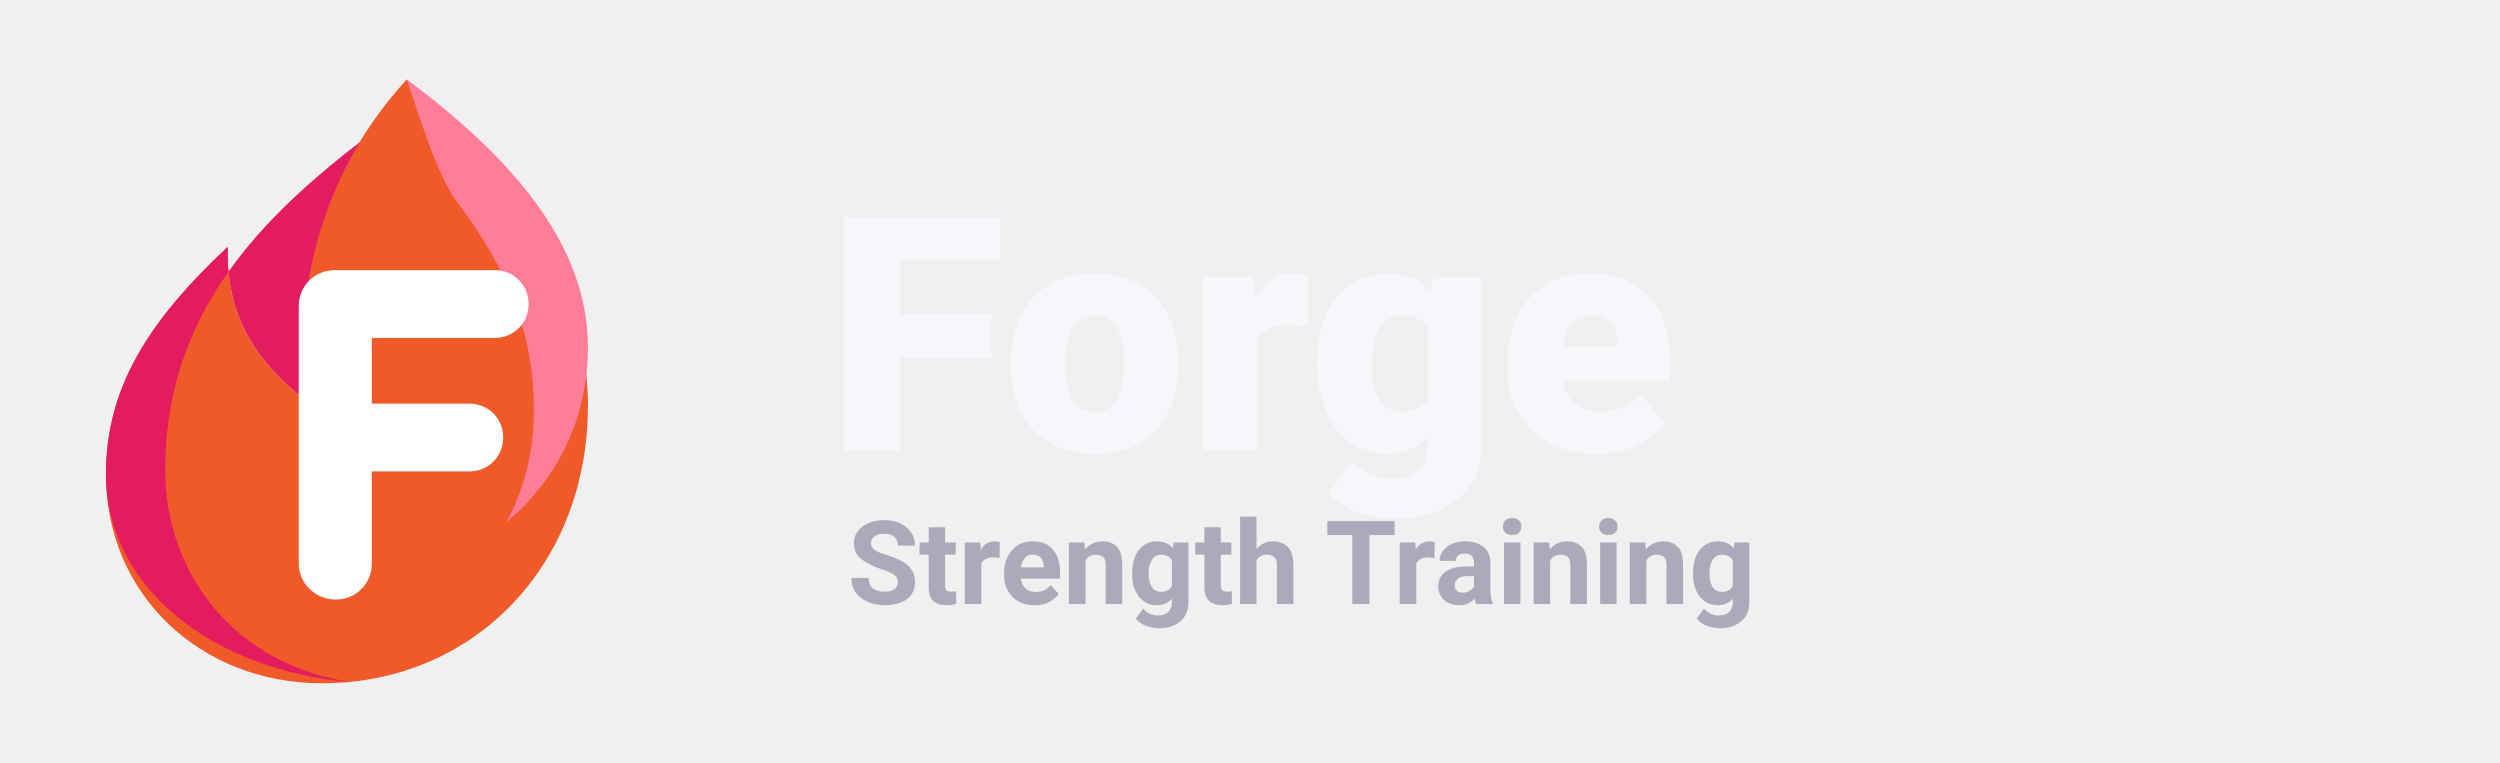
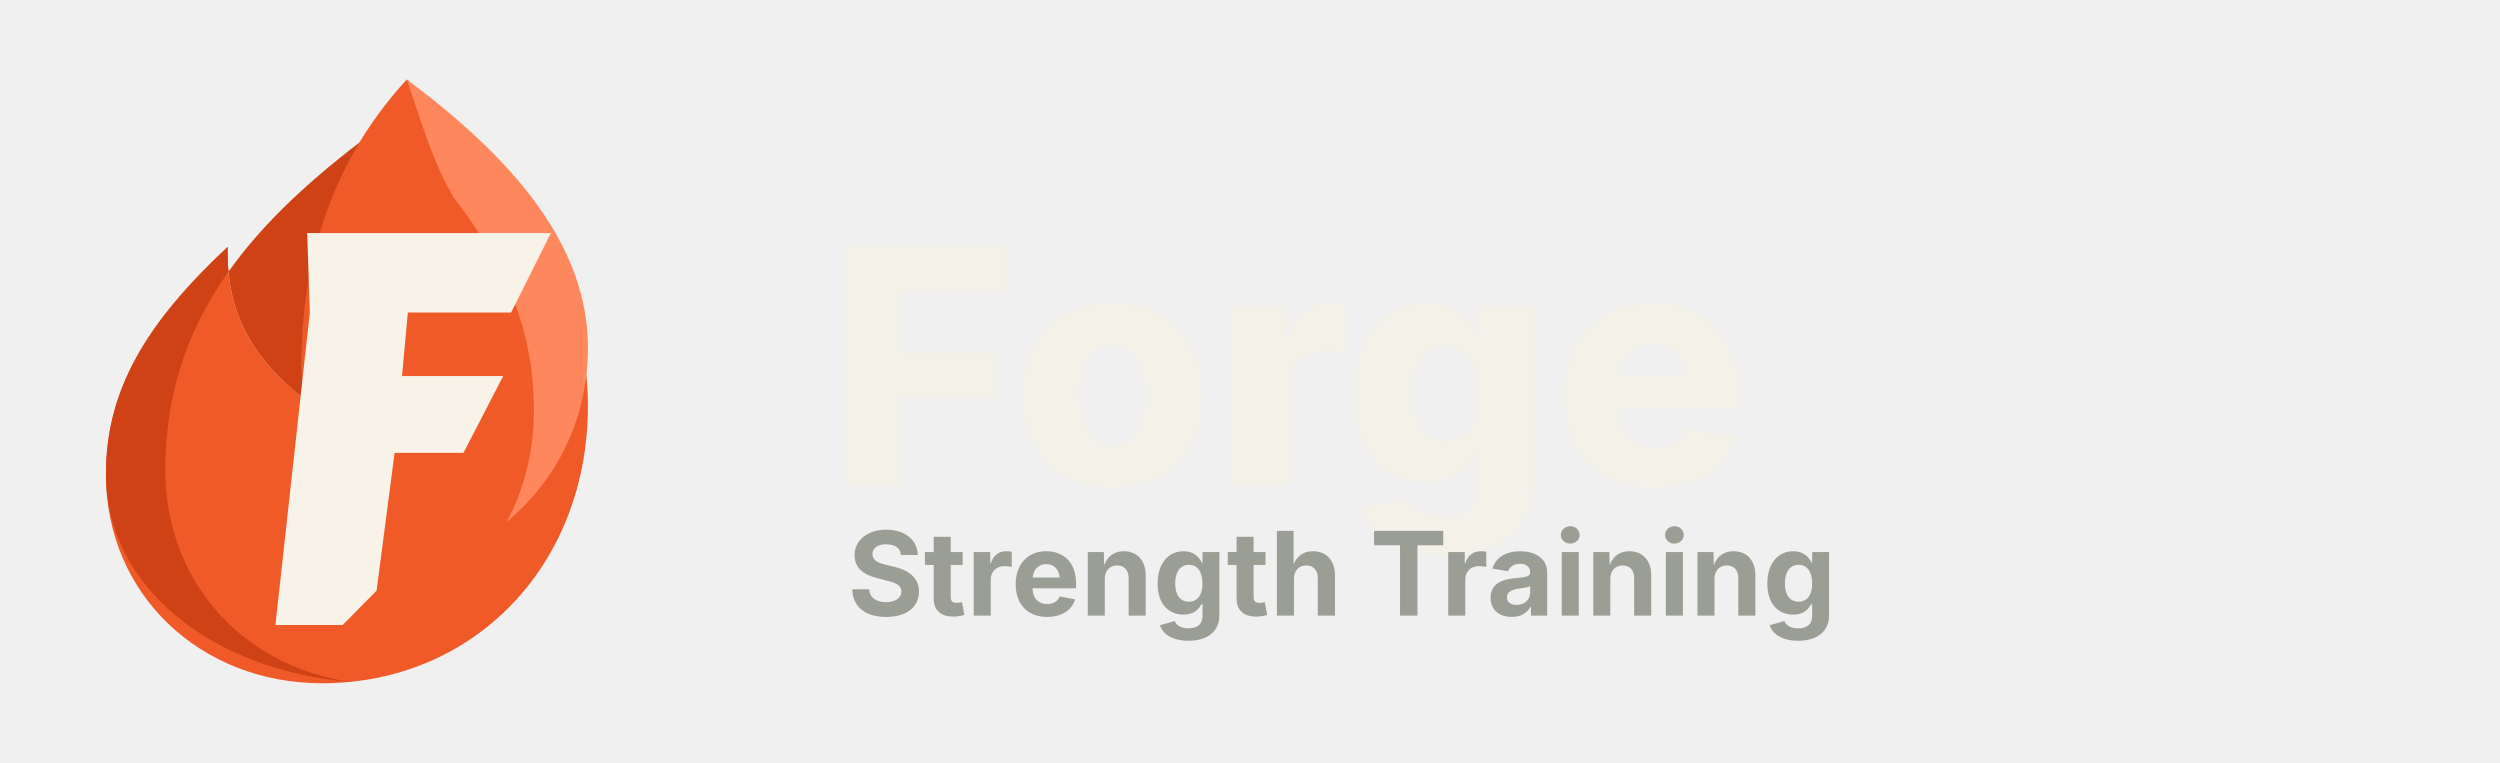
<svg xmlns="http://www.w3.org/2000/svg" width="236" height="72" fill="none" viewBox="0 0 236 72">
  <g transform="translate(4 4)">
    <path fill="#f05a28" d="M34.4 3.5c7.6 8.4 17.1 17.1 17.1 30.8 0 15.1-10.8 26.2-25.1 26.2C14.9 60.5 6 52.1 6 40.8c0-8 3.8-14.3 11.5-21.5-.2 6.8 2.9 10.9 7.1 14.3-.9-11.1 2.1-21.7 9.8-30.1Z" />
-     <path fill="#e31c5f" d="M17.5 19.3c-.2 6.8 2.9 10.9 7.1 14.3-.6-8.6 1-17 5.4-24.2-10.7 8.2-18.4 17.2-18.4 31 0 9.9 6.7 18.4 17.6 20C15.9 59.3 6 51.3 6 40.8c0-8 3.8-14.3 11.5-21.5Z" />
-     <path fill="#ff7d96" d="M38.8 14.6c4.3 5.6 7.6 11.8 7.6 20.1 0 3.9-.9 7.5-2.6 10.6 4.9-4.1 7.7-9.9 7.7-16.5 0-9.8-7.3-18-17.1-25.3 1.4 4.1 2.5 7.9 4.4 11.1Z" />
-     <path fill="#fff" d="M24.2 21.5h18.5c1.8 0 3.2 1.4 3.2 3.2s-1.4 3.2-3.2 3.2H31.1v6.2h9.2c1.8 0 3.2 1.4 3.2 3.2s-1.4 3.2-3.2 3.2h-9.2v8.7c0 1.9-1.5 3.4-3.4 3.4s-3.5-1.5-3.5-3.4V24.9c0-1.9 1.5-3.4 3.4-3.4Z" />
+     <path fill="#cf4216" d="M17.5 19.3c-.2 6.8 2.9 10.9 7.1 14.3-.6-8.6 1-17 5.4-24.2-10.7 8.2-18.4 17.2-18.4 31 0 9.9 6.7 18.4 17.6 20C15.9 59.3 6 51.3 6 40.8c0-8 3.8-14.3 11.5-21.5Z" />
+     <path fill="#ff875d" d="M38.8 14.6c4.3 5.6 7.6 11.8 7.6 20.1 0 3.9-.9 7.5-2.6 10.6 4.9-4.1 7.7-9.9 7.7-16.5 0-9.8-7.3-18-17.1-25.3 1.4 4.1 2.5 7.9 4.4 11.1Z" />
+     <path fill="#f8f3e8" d="M25 18H48L44.25 25.5H34.5L33.95 31.5H43.5L39.75 38.75H33.25L31.55 51.75L28.35 55H22L25.25 25.5Z" />
  </g>
-   <text x="78" y="34" fill="#f7f7fb" dominant-baseline="middle" font-family="Circular, -apple-system, BlinkMacSystemFont, Roboto, Helvetica Neue, sans-serif" font-size="31" font-weight="800">Forge</text>
-   <text x="80" y="54" fill="#aaaabb" dominant-baseline="middle" font-family="Circular, -apple-system, BlinkMacSystemFont, Roboto, Helvetica Neue, sans-serif" font-size="11" font-weight="700">Strength Training</text>
+   <text x="78" y="34" fill="#f4f1e9" dominant-baseline="middle" font-family="Inter, -apple-system, BlinkMacSystemFont, Helvetica Neue, sans-serif" font-size="31" font-weight="800">Forge</text>
+   <text x="80" y="54" fill="#9b9e94" dominant-baseline="middle" font-family="Inter, -apple-system, BlinkMacSystemFont, Helvetica Neue, sans-serif" font-size="11" font-weight="700">Strength Training</text>
</svg>
